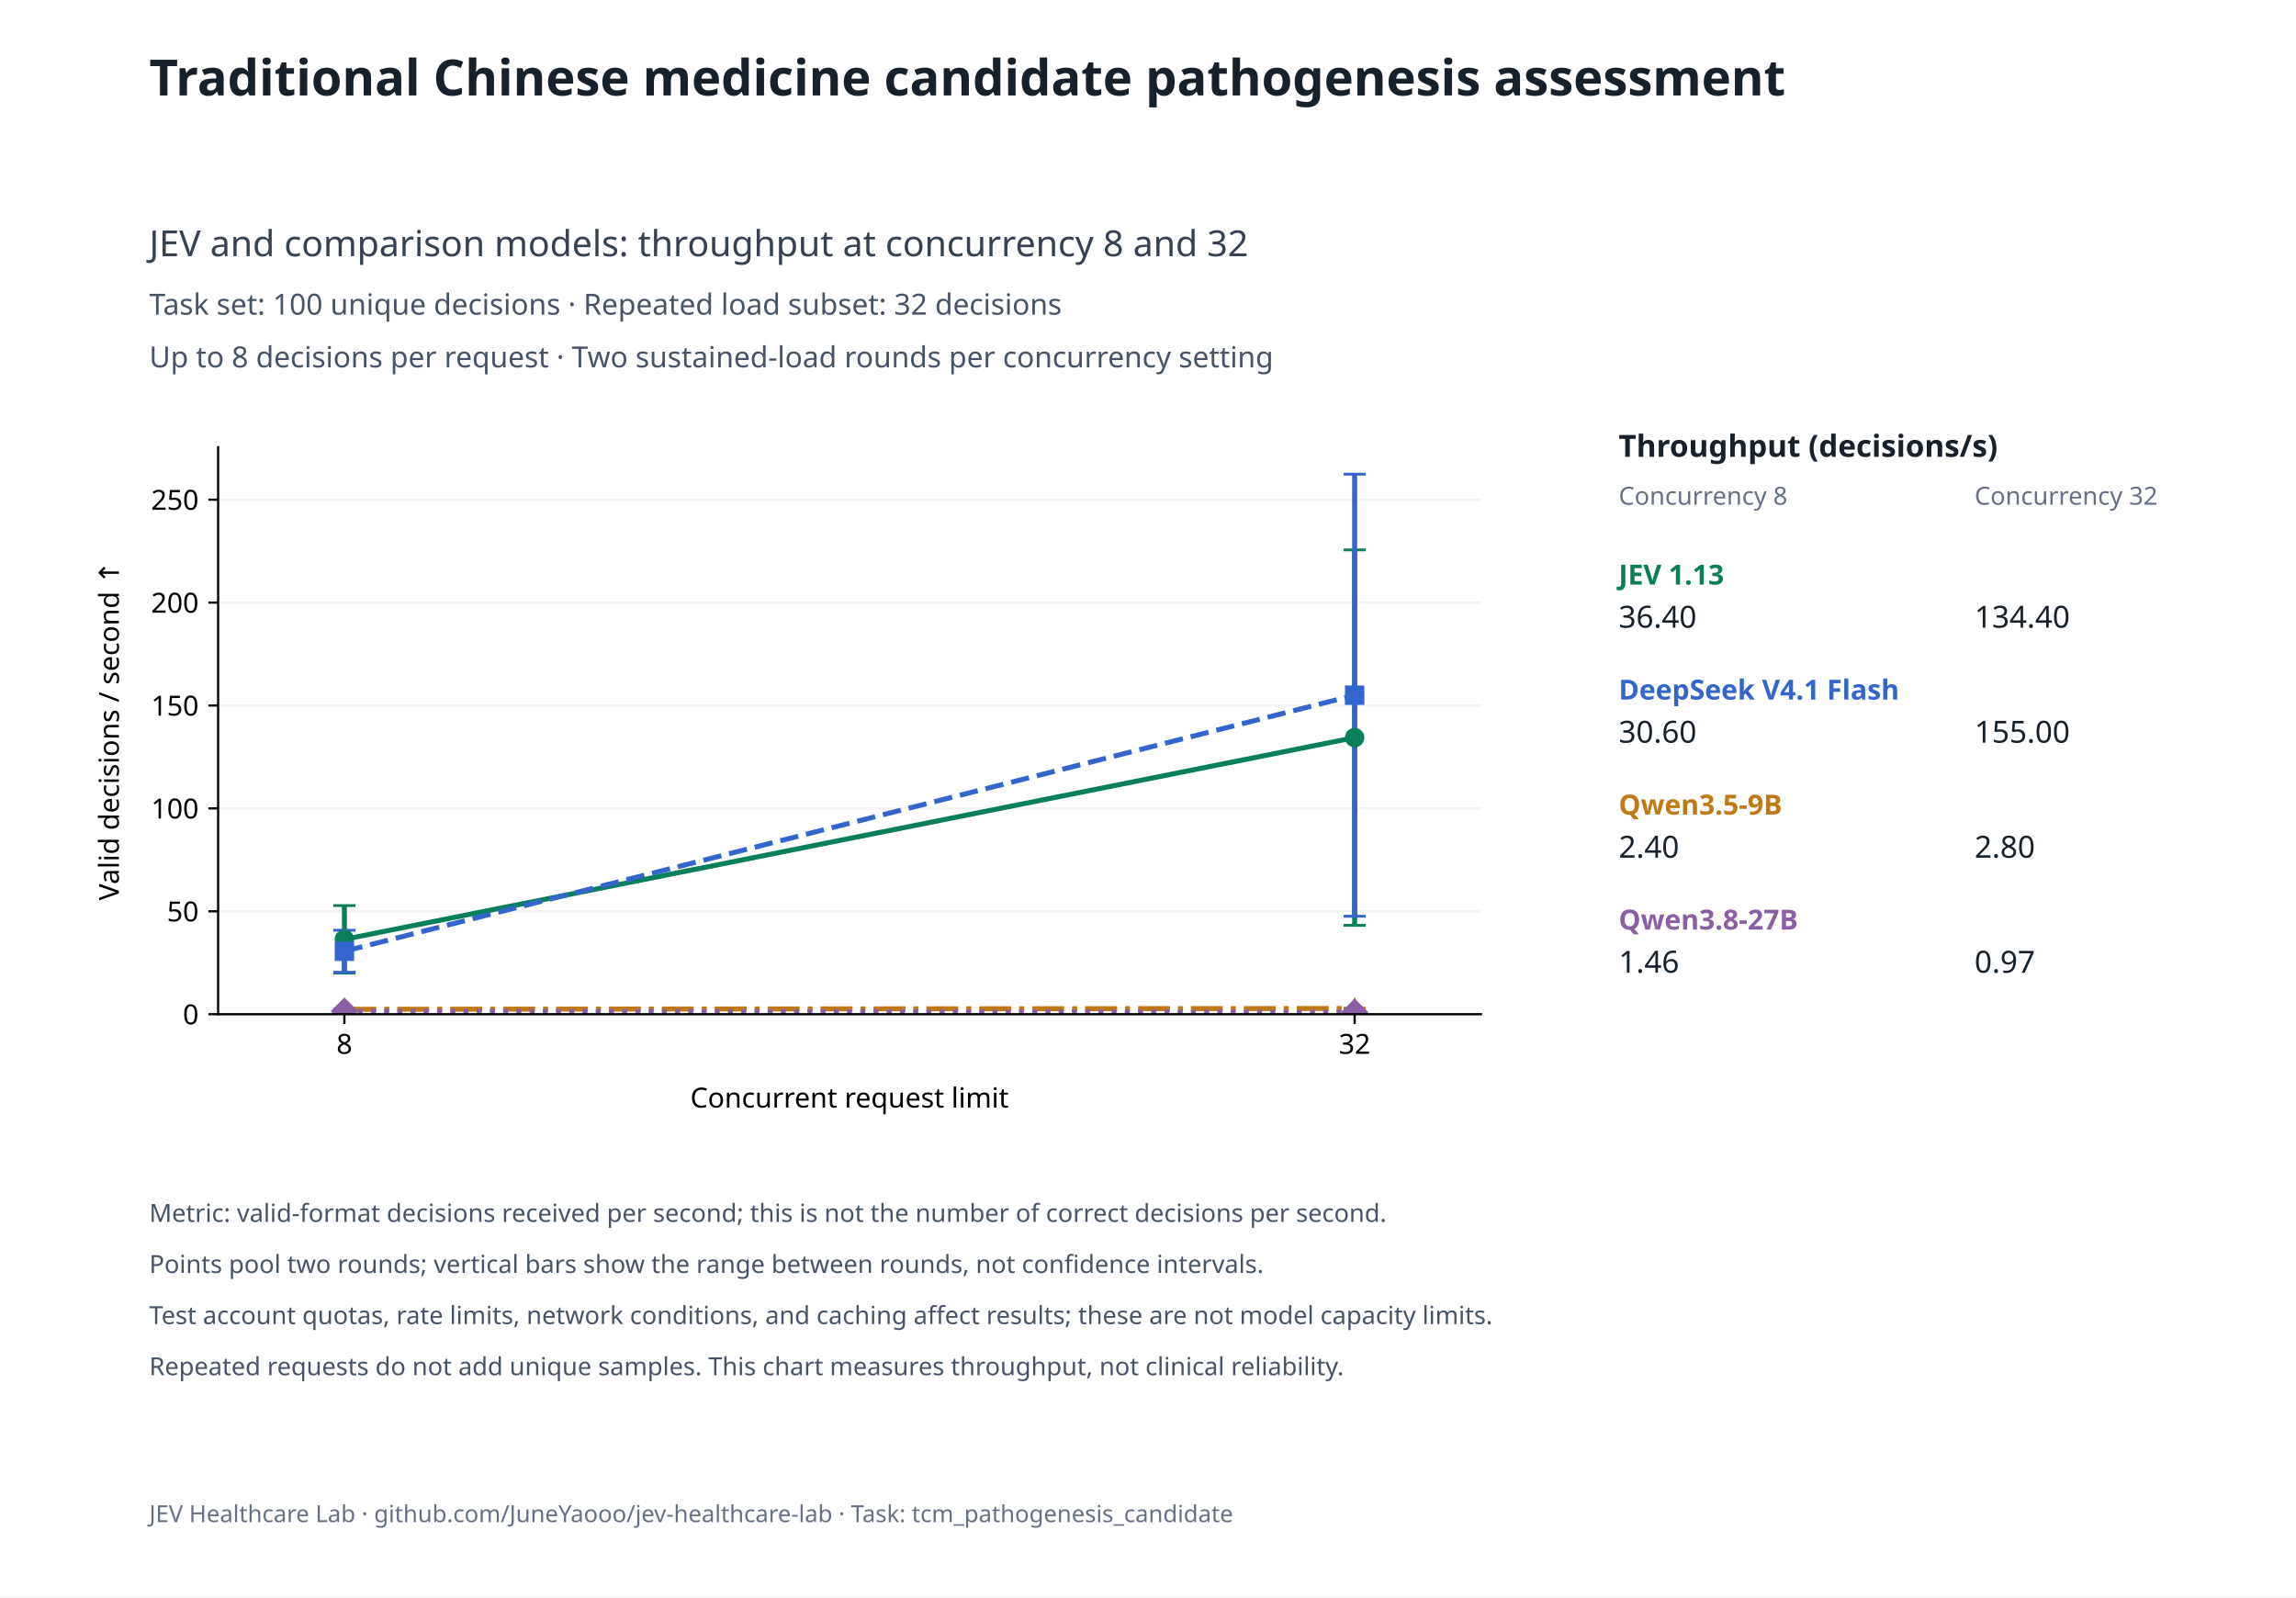
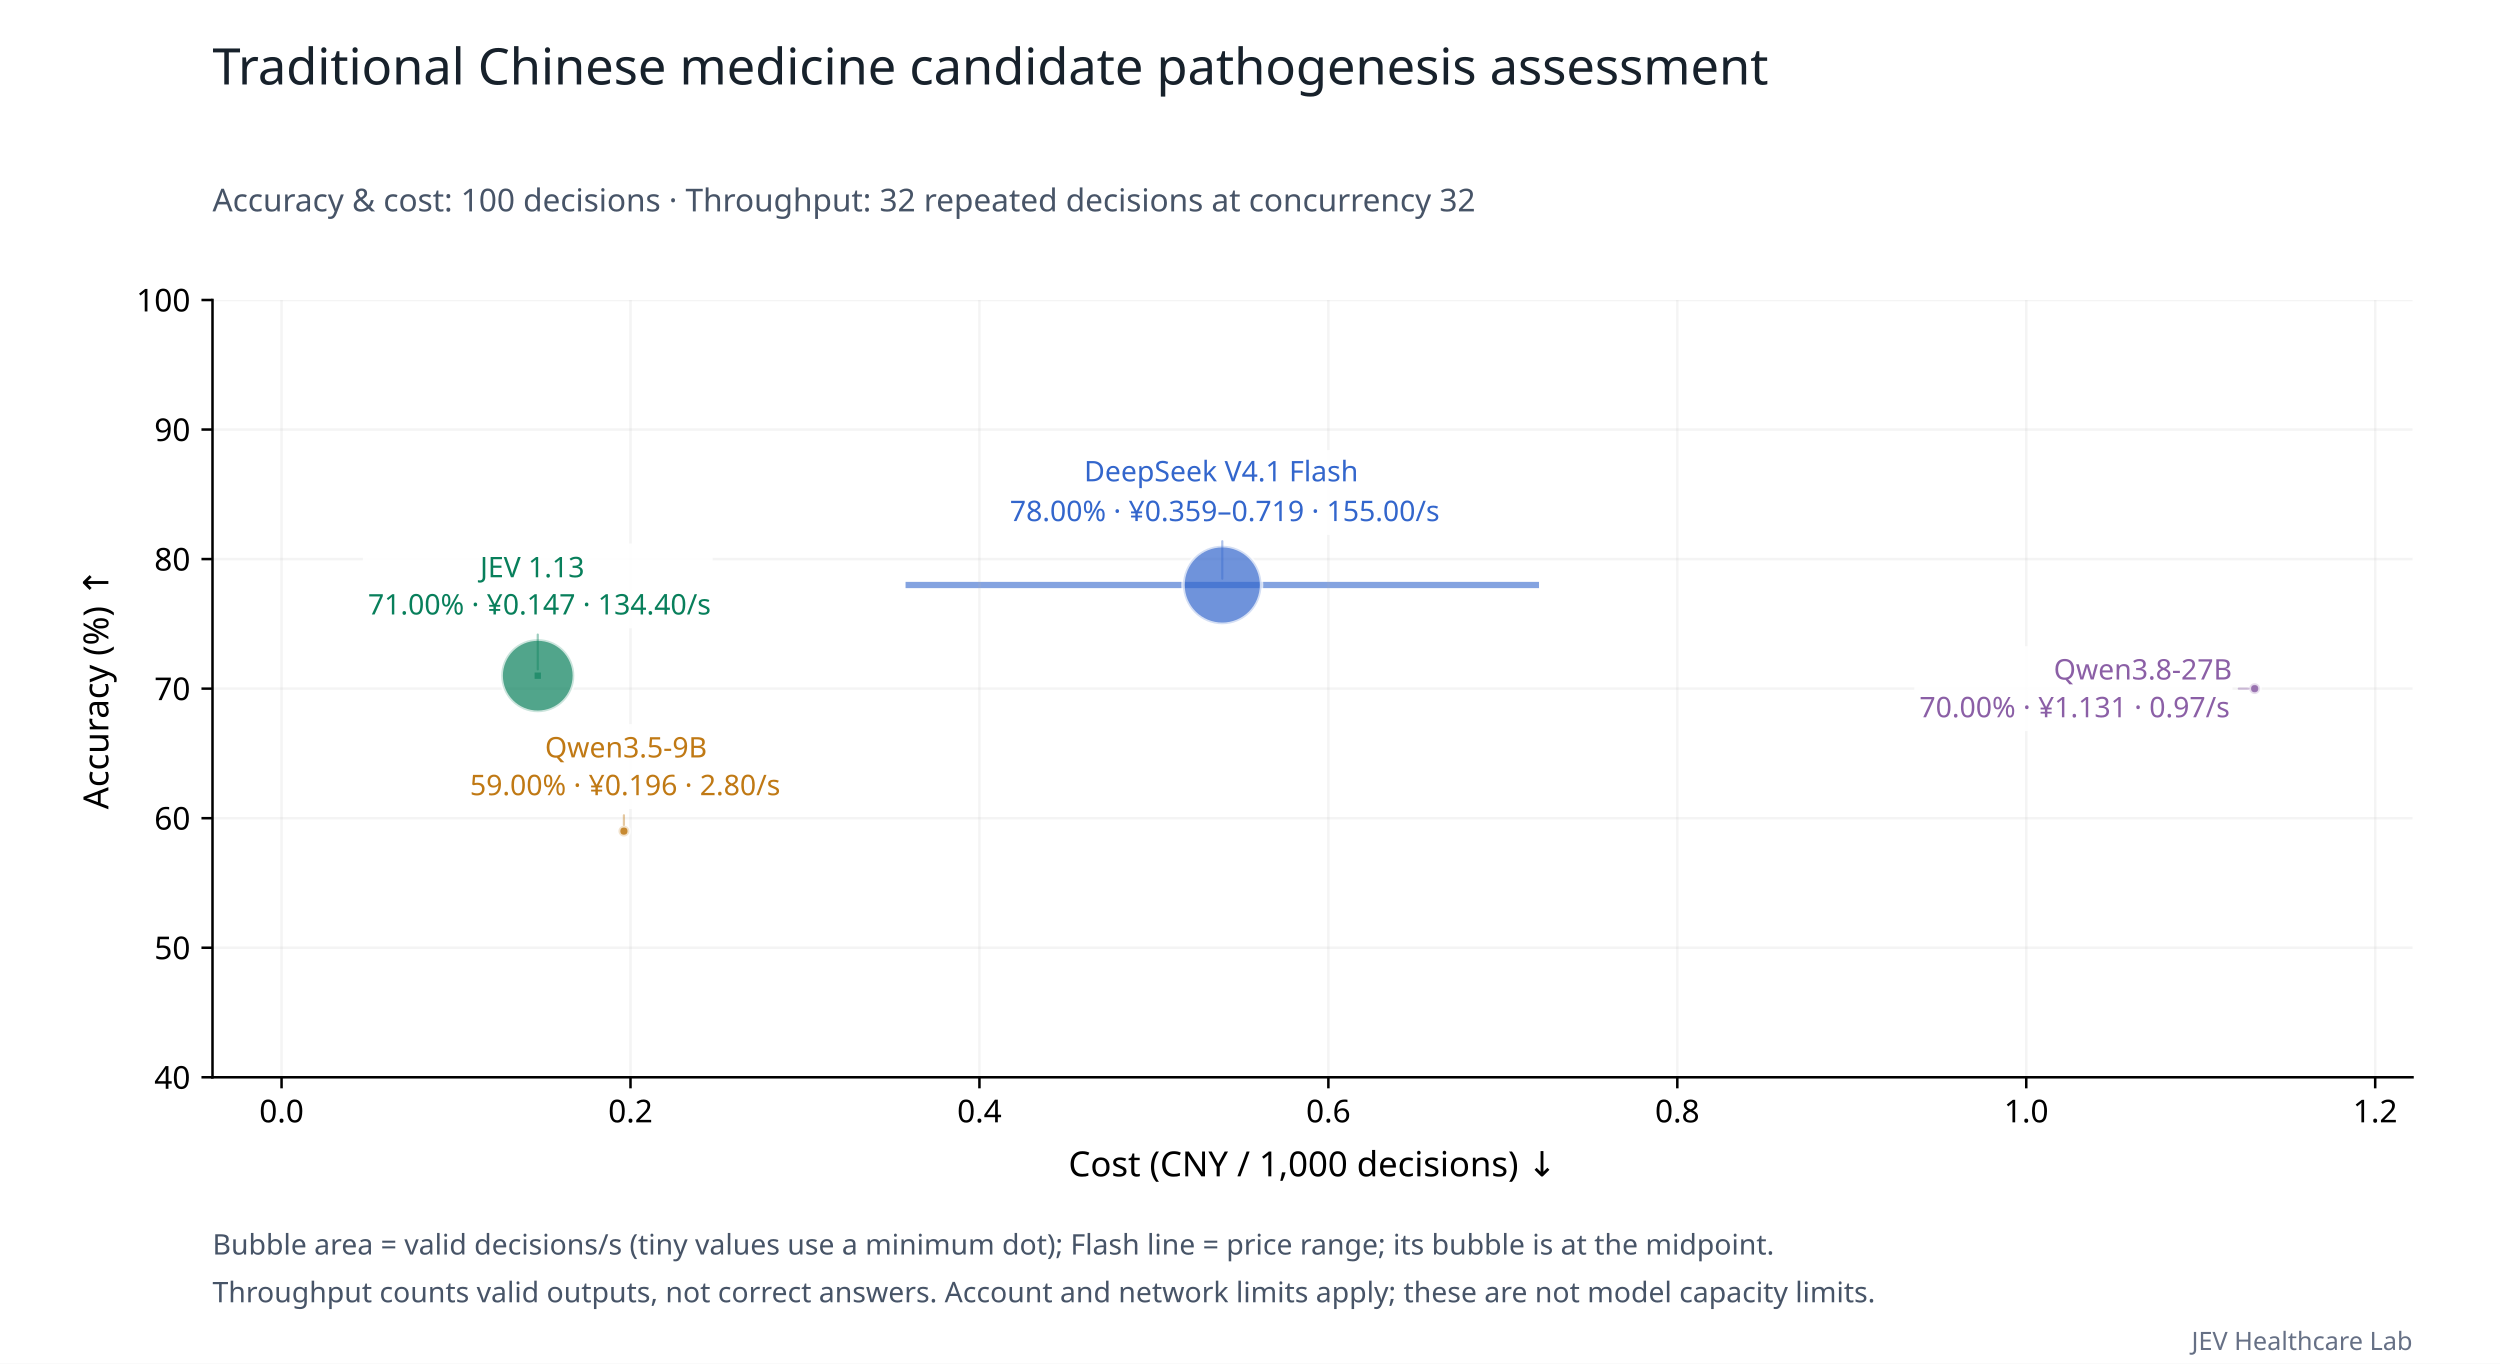
- <svg xmlns="http://www.w3.org/2000/svg" xmlns:xlink="http://www.w3.org/1999/xlink" width="828pt" height="576pt" viewBox="0 0 828 576" version="1.1">
+ <svg xmlns="http://www.w3.org/2000/svg" xmlns:xlink="http://www.w3.org/1999/xlink" width="792pt" height="432pt" viewBox="0 0 792 432" version="1.1">
  <defs>
    <style type="text/css">*{stroke-linejoin: round; stroke-linecap: butt}</style>
  </defs>
  <g id="figure_1">
    <g id="patch_1">
-       <path d="M 0 576 L 828 576 L 828 0 L 0 0 z " style="fill: #ffffff" />
+       <path d="M 0 432 L 792 432 L 792 0 L 0 0 z " style="fill: #ffffff" />
    </g>
    <g id="axes_1">
      <g id="patch_2">
-         <path d="M 78.66 365.76 L 534.06 365.76 L 534.06 161.28 L 78.66 161.28 z " style="fill: #ffffff" />
+         <path d="M 67.32 341.28 L 764.28 341.28 L 764.28 95.04 L 67.32 95.04 z " style="fill: #ffffff" />
+       </g>
+       <g id="line2d_1">
+         <path d="M 170.362 214.056 L 170.362 214.056 " clip-path="url(#pa20a630e25)" style="fill: none; stroke: #087f5b; stroke-opacity: 0.6; stroke-width: 2; stroke-linecap: square" />
+       </g>
+       <g id="line2d_2">
+         <path d="M 287.879 185.328 L 486.561 185.328 " clip-path="url(#pa20a630e25)" style="fill: none; stroke: #3366cc; stroke-opacity: 0.6; stroke-width: 2; stroke-linecap: square" />
+       </g>
+       <g id="line2d_3">
+         <path d="M 197.655 263.304 L 197.655 263.304 " clip-path="url(#pa20a630e25)" style="fill: none; stroke: #c07914; stroke-opacity: 0.6; stroke-width: 2; stroke-linecap: square" />
+       </g>
+       <g id="line2d_4">
+         <path d="M 714.274 218.16 L 714.274 218.16 " clip-path="url(#pa20a630e25)" style="fill: none; stroke: #8b5fa6; stroke-opacity: 0.6; stroke-width: 2; stroke-linecap: square" />
      </g>
      <g id="matplotlib.axis_1">
        <g id="xtick_1">
-           <g id="line2d_1">
+           <g id="line2d_5">
+             <path d="M 89.198 341.28 L 89.198 95.04 " clip-path="url(#pa20a630e25)" style="fill: none; stroke: #b0b0b0; stroke-opacity: 0.14; stroke-width: 0.8; stroke-linecap: square" />
+           </g>
+           <g id="line2d_6">
            <defs>
-               <path id="m64560e77fe" d="M 0 0 L 0 3.5 " style="stroke: #000000; stroke-width: 0.8" />
+               <path id="me2ccf7e45c" d="M 0 0 L 0 3.5 " style="stroke: #000000; stroke-width: 0.8" />
            </defs>
            <g>
-               <use xlink:href="#m64560e77fe" x="124.2" y="365.76" style="stroke: #000000; stroke-width: 0.8" />
+               <use xlink:href="#me2ccf7e45c" x="89.198" y="341.28" style="stroke: #000000; stroke-width: 0.8" />
            </g>
          </g>
          <g id="text_1">
-             <text style="font-size: 10px; font-family: 'Arial Unicode MS'; text-anchor: middle" x="124.2" y="380.04" transform="rotate(-0 124.2 380.0403)">8</text>
+             <text style="font-size: 10px; font-family: 'Arial Unicode MS'; text-anchor: middle" x="89.198" y="355.56" transform="rotate(-0 89.19767 355.5603)">0.0</text>
          </g>
        </g>
        <g id="xtick_2">
-           <g id="line2d_2">
-             <g>
-               <use xlink:href="#m64560e77fe" x="488.52" y="365.76" style="stroke: #000000; stroke-width: 0.8" />
+           <g id="line2d_7">
+             <path d="M 199.742 341.28 L 199.742 95.04 " clip-path="url(#pa20a630e25)" style="fill: none; stroke: #b0b0b0; stroke-opacity: 0.14; stroke-width: 0.8; stroke-linecap: square" />
+           </g>
+           <g id="line2d_8">
+             <g>
+               <use xlink:href="#me2ccf7e45c" x="199.742" y="341.28" style="stroke: #000000; stroke-width: 0.8" />
            </g>
          </g>
          <g id="text_2">
-             <text style="font-size: 10px; font-family: 'Arial Unicode MS'; text-anchor: middle" x="488.52" y="380.04" transform="rotate(-0 488.52 380.0403)">32</text>
-           </g>
-         </g>
-         <g id="text_3">
-           <text style="font-size: 10px; font-family: 'Arial Unicode MS'; text-anchor: middle" x="306.36" y="399.42" transform="rotate(-0 306.36 399.4202)">Concurrent request limit</text>
+             <text style="font-size: 10px; font-family: 'Arial Unicode MS'; text-anchor: middle" x="199.742" y="355.56" transform="rotate(-0 199.7416 355.5603)">0.2</text>
+           </g>
+         </g>
+         <g id="xtick_3">
+           <g id="line2d_9">
+             <path d="M 310.286 341.28 L 310.286 95.04 " clip-path="url(#pa20a630e25)" style="fill: none; stroke: #b0b0b0; stroke-opacity: 0.14; stroke-width: 0.8; stroke-linecap: square" />
+           </g>
+           <g id="line2d_10">
+             <g>
+               <use xlink:href="#me2ccf7e45c" x="310.286" y="341.28" style="stroke: #000000; stroke-width: 0.8" />
+             </g>
+           </g>
+           <g id="text_3">
+             <text style="font-size: 10px; font-family: 'Arial Unicode MS'; text-anchor: middle" x="310.286" y="355.56" transform="rotate(-0 310.2855 355.5603)">0.4</text>
+           </g>
+         </g>
+         <g id="xtick_4">
+           <g id="line2d_11">
+             <path d="M 420.829 341.28 L 420.829 95.04 " clip-path="url(#pa20a630e25)" style="fill: none; stroke: #b0b0b0; stroke-opacity: 0.14; stroke-width: 0.8; stroke-linecap: square" />
+           </g>
+           <g id="line2d_12">
+             <g>
+               <use xlink:href="#me2ccf7e45c" x="420.829" y="341.28" style="stroke: #000000; stroke-width: 0.8" />
+             </g>
+           </g>
+           <g id="text_4">
+             <text style="font-size: 10px; font-family: 'Arial Unicode MS'; text-anchor: middle" x="420.829" y="355.56" transform="rotate(-0 420.8295 355.5603)">0.6</text>
+           </g>
+         </g>
+         <g id="xtick_5">
+           <g id="line2d_13">
+             <path d="M 531.373 341.28 L 531.373 95.04 " clip-path="url(#pa20a630e25)" style="fill: none; stroke: #b0b0b0; stroke-opacity: 0.14; stroke-width: 0.8; stroke-linecap: square" />
+           </g>
+           <g id="line2d_14">
+             <g>
+               <use xlink:href="#me2ccf7e45c" x="531.373" y="341.28" style="stroke: #000000; stroke-width: 0.8" />
+             </g>
+           </g>
+           <g id="text_5">
+             <text style="font-size: 10px; font-family: 'Arial Unicode MS'; text-anchor: middle" x="531.373" y="355.56" transform="rotate(-0 531.3734 355.5603)">0.8</text>
+           </g>
+         </g>
+         <g id="xtick_6">
+           <g id="line2d_15">
+             <path d="M 641.917 341.28 L 641.917 95.04 " clip-path="url(#pa20a630e25)" style="fill: none; stroke: #b0b0b0; stroke-opacity: 0.14; stroke-width: 0.8; stroke-linecap: square" />
+           </g>
+           <g id="line2d_16">
+             <g>
+               <use xlink:href="#me2ccf7e45c" x="641.917" y="341.28" style="stroke: #000000; stroke-width: 0.8" />
+             </g>
+           </g>
+           <g id="text_6">
+             <text style="font-size: 10px; font-family: 'Arial Unicode MS'; text-anchor: middle" x="641.917" y="355.56" transform="rotate(-0 641.9174 355.5603)">1.0</text>
+           </g>
+         </g>
+         <g id="xtick_7">
+           <g id="line2d_17">
+             <path d="M 752.461 341.28 L 752.461 95.04 " clip-path="url(#pa20a630e25)" style="fill: none; stroke: #b0b0b0; stroke-opacity: 0.14; stroke-width: 0.8; stroke-linecap: square" />
+           </g>
+           <g id="line2d_18">
+             <g>
+               <use xlink:href="#me2ccf7e45c" x="752.461" y="341.28" style="stroke: #000000; stroke-width: 0.8" />
+             </g>
+           </g>
+           <g id="text_7">
+             <text style="font-size: 10px; font-family: 'Arial Unicode MS'; text-anchor: middle" x="752.461" y="355.56" transform="rotate(-0 752.4613 355.5603)">1.2</text>
+           </g>
+         </g>
+         <g id="text_8">
+           <text style="font-size: 11px; font-family: 'Arial Unicode MS'; text-anchor: middle" x="415.8" y="372.668" transform="rotate(-0 415.8 372.6682)">Cost (CNY / 1,000 decisions) ↓</text>
        </g>
      </g>
      <g id="matplotlib.axis_2">
        <g id="ytick_1">
-           <g id="line2d_3">
-             <path d="M 78.66 365.76 L 534.06 365.76 " clip-path="url(#p906064b72b)" style="fill: none; stroke: #b0b0b0; stroke-opacity: 0.16; stroke-width: 0.8; stroke-linecap: square" />
-           </g>
-           <g id="line2d_4">
+           <g id="line2d_19">
+             <path d="M 67.32 341.28 L 764.28 341.28 " clip-path="url(#pa20a630e25)" style="fill: none; stroke: #b0b0b0; stroke-opacity: 0.14; stroke-width: 0.8; stroke-linecap: square" />
+           </g>
+           <g id="line2d_20">
            <defs>
-               <path id="ma670b17e38" d="M 0 0 L -3.5 0 " style="stroke: #000000; stroke-width: 0.8" />
+               <path id="mc935e2b83b" d="M 0 0 L -3.5 0 " style="stroke: #000000; stroke-width: 0.8" />
            </defs>
            <g>
-               <use xlink:href="#ma670b17e38" x="78.66" y="365.76" style="stroke: #000000; stroke-width: 0.8" />
-             </g>
-           </g>
-           <g id="text_4">
-             <text style="font-size: 10px; font-family: 'Arial Unicode MS'; text-anchor: end" x="71.66" y="369.4" transform="rotate(-0 71.66 369.4001)">0</text>
+               <use xlink:href="#mc935e2b83b" x="67.32" y="341.28" style="stroke: #000000; stroke-width: 0.8" />
+             </g>
+           </g>
+           <g id="text_9">
+             <text style="font-size: 10px; font-family: 'Arial Unicode MS'; text-anchor: end" x="60.32" y="344.92" transform="rotate(-0 60.32 344.9201)">40</text>
          </g>
        </g>
        <g id="ytick_2">
-           <g id="line2d_5">
-             <path d="M 78.66 328.648 L 534.06 328.648 " clip-path="url(#p906064b72b)" style="fill: none; stroke: #b0b0b0; stroke-opacity: 0.16; stroke-width: 0.8; stroke-linecap: square" />
-           </g>
-           <g id="line2d_6">
-             <g>
-               <use xlink:href="#ma670b17e38" x="78.66" y="328.648" style="stroke: #000000; stroke-width: 0.8" />
-             </g>
-           </g>
-           <g id="text_5">
-             <text style="font-size: 10px; font-family: 'Arial Unicode MS'; text-anchor: end" x="71.66" y="332.288" transform="rotate(-0 71.66 332.2877)">50</text>
+           <g id="line2d_21">
+             <path d="M 67.32 300.24 L 764.28 300.24 " clip-path="url(#pa20a630e25)" style="fill: none; stroke: #b0b0b0; stroke-opacity: 0.14; stroke-width: 0.8; stroke-linecap: square" />
+           </g>
+           <g id="line2d_22">
+             <g>
+               <use xlink:href="#mc935e2b83b" x="67.32" y="300.24" style="stroke: #000000; stroke-width: 0.8" />
+             </g>
+           </g>
+           <g id="text_10">
+             <text style="font-size: 10px; font-family: 'Arial Unicode MS'; text-anchor: end" x="60.32" y="303.88" transform="rotate(-0 60.32 303.8801)">50</text>
          </g>
        </g>
        <g id="ytick_3">
-           <g id="line2d_7">
-             <path d="M 78.66 291.535 L 534.06 291.535 " clip-path="url(#p906064b72b)" style="fill: none; stroke: #b0b0b0; stroke-opacity: 0.16; stroke-width: 0.8; stroke-linecap: square" />
-           </g>
-           <g id="line2d_8">
-             <g>
-               <use xlink:href="#ma670b17e38" x="78.66" y="291.535" style="stroke: #000000; stroke-width: 0.8" />
-             </g>
-           </g>
-           <g id="text_6">
-             <text style="font-size: 10px; font-family: 'Arial Unicode MS'; text-anchor: end" x="71.66" y="295.175" transform="rotate(-0 71.66 295.1754)">100</text>
+           <g id="line2d_23">
+             <path d="M 67.32 259.2 L 764.28 259.2 " clip-path="url(#pa20a630e25)" style="fill: none; stroke: #b0b0b0; stroke-opacity: 0.14; stroke-width: 0.8; stroke-linecap: square" />
+           </g>
+           <g id="line2d_24">
+             <g>
+               <use xlink:href="#mc935e2b83b" x="67.32" y="259.2" style="stroke: #000000; stroke-width: 0.8" />
+             </g>
+           </g>
+           <g id="text_11">
+             <text style="font-size: 10px; font-family: 'Arial Unicode MS'; text-anchor: end" x="60.32" y="262.84" transform="rotate(-0 60.32 262.8401)">60</text>
          </g>
        </g>
        <g id="ytick_4">
-           <g id="line2d_9">
-             <path d="M 78.66 254.423 L 534.06 254.423 " clip-path="url(#p906064b72b)" style="fill: none; stroke: #b0b0b0; stroke-opacity: 0.16; stroke-width: 0.8; stroke-linecap: square" />
-           </g>
-           <g id="line2d_10">
-             <g>
-               <use xlink:href="#ma670b17e38" x="78.66" y="254.423" style="stroke: #000000; stroke-width: 0.8" />
-             </g>
-           </g>
-           <g id="text_7">
-             <text style="font-size: 10px; font-family: 'Arial Unicode MS'; text-anchor: end" x="71.66" y="258.063" transform="rotate(-0 71.66 258.063)">150</text>
+           <g id="line2d_25">
+             <path d="M 67.32 218.16 L 764.28 218.16 " clip-path="url(#pa20a630e25)" style="fill: none; stroke: #b0b0b0; stroke-opacity: 0.14; stroke-width: 0.8; stroke-linecap: square" />
+           </g>
+           <g id="line2d_26">
+             <g>
+               <use xlink:href="#mc935e2b83b" x="67.32" y="218.16" style="stroke: #000000; stroke-width: 0.8" />
+             </g>
+           </g>
+           <g id="text_12">
+             <text style="font-size: 10px; font-family: 'Arial Unicode MS'; text-anchor: end" x="60.32" y="221.8" transform="rotate(-0 60.32 221.8001)">70</text>
          </g>
        </g>
        <g id="ytick_5">
-           <g id="line2d_11">
-             <path d="M 78.66 217.31 L 534.06 217.31 " clip-path="url(#p906064b72b)" style="fill: none; stroke: #b0b0b0; stroke-opacity: 0.16; stroke-width: 0.8; stroke-linecap: square" />
-           </g>
-           <g id="line2d_12">
-             <g>
-               <use xlink:href="#ma670b17e38" x="78.66" y="217.31" style="stroke: #000000; stroke-width: 0.8" />
-             </g>
-           </g>
-           <g id="text_8">
-             <text style="font-size: 10px; font-family: 'Arial Unicode MS'; text-anchor: end" x="71.66" y="220.951" transform="rotate(-0 71.66 220.9506)">200</text>
+           <g id="line2d_27">
+             <path d="M 67.32 177.12 L 764.28 177.12 " clip-path="url(#pa20a630e25)" style="fill: none; stroke: #b0b0b0; stroke-opacity: 0.14; stroke-width: 0.8; stroke-linecap: square" />
+           </g>
+           <g id="line2d_28">
+             <g>
+               <use xlink:href="#mc935e2b83b" x="67.32" y="177.12" style="stroke: #000000; stroke-width: 0.8" />
+             </g>
+           </g>
+           <g id="text_13">
+             <text style="font-size: 10px; font-family: 'Arial Unicode MS'; text-anchor: end" x="60.32" y="180.76" transform="rotate(-0 60.32 180.7601)">80</text>
          </g>
        </g>
        <g id="ytick_6">
-           <g id="line2d_13">
-             <path d="M 78.66 180.198 L 534.06 180.198 " clip-path="url(#p906064b72b)" style="fill: none; stroke: #b0b0b0; stroke-opacity: 0.16; stroke-width: 0.8; stroke-linecap: square" />
-           </g>
-           <g id="line2d_14">
-             <g>
-               <use xlink:href="#ma670b17e38" x="78.66" y="180.198" style="stroke: #000000; stroke-width: 0.8" />
-             </g>
-           </g>
-           <g id="text_9">
-             <text style="font-size: 10px; font-family: 'Arial Unicode MS'; text-anchor: end" x="71.66" y="183.838" transform="rotate(-0 71.66 183.8382)">250</text>
-           </g>
-         </g>
-         <g id="text_10">
-           <text style="font-size: 10px; font-family: 'Arial Unicode MS'; text-anchor: middle" x="42.878" y="263.52" transform="rotate(-90 42.87758 263.52)">Valid decisions / second ↑</text>
-         </g>
-       </g>
-       <g id="LineCollection_1">
-         <path d="M 124.2 350.915 L 124.2 326.569 " clip-path="url(#p906064b72b)" style="fill: none; stroke: #087f5b; stroke-width: 1.8" />
-         <path d="M 488.52 333.695 L 488.52 198.309 " clip-path="url(#p906064b72b)" style="fill: none; stroke: #087f5b; stroke-width: 1.8" />
-       </g>
-       <g id="line2d_15">
+           <g id="line2d_29">
+             <path d="M 67.32 136.08 L 764.28 136.08 " clip-path="url(#pa20a630e25)" style="fill: none; stroke: #b0b0b0; stroke-opacity: 0.14; stroke-width: 0.8; stroke-linecap: square" />
+           </g>
+           <g id="line2d_30">
+             <g>
+               <use xlink:href="#mc935e2b83b" x="67.32" y="136.08" style="stroke: #000000; stroke-width: 0.8" />
+             </g>
+           </g>
+           <g id="text_14">
+             <text style="font-size: 10px; font-family: 'Arial Unicode MS'; text-anchor: end" x="60.32" y="139.72" transform="rotate(-0 60.32 139.7201)">90</text>
+           </g>
+         </g>
+         <g id="ytick_7">
+           <g id="line2d_31">
+             <path d="M 67.32 95.04 L 764.28 95.04 " clip-path="url(#pa20a630e25)" style="fill: none; stroke: #b0b0b0; stroke-opacity: 0.14; stroke-width: 0.8; stroke-linecap: square" />
+           </g>
+           <g id="line2d_32">
+             <g>
+               <use xlink:href="#mc935e2b83b" x="67.32" y="95.04" style="stroke: #000000; stroke-width: 0.8" />
+             </g>
+           </g>
+           <g id="text_15">
+             <text style="font-size: 10px; font-family: 'Arial Unicode MS'; text-anchor: end" x="60.32" y="98.68" transform="rotate(-0 60.32 98.68014)">100</text>
+           </g>
+         </g>
+         <g id="text_16">
+           <text style="font-size: 11px; font-family: 'Arial Unicode MS'; text-anchor: middle" x="34.327" y="218.16" transform="rotate(-90 34.32719 218.16)">Accuracy (%) ↑</text>
+         </g>
+       </g>
+       <g id="patch_3">
+         <path d="M 67.32 341.28 L 67.32 95.04 " style="fill: none; stroke: #000000; stroke-width: 0.8; stroke-linejoin: miter; stroke-linecap: square" />
+       </g>
+       <g id="patch_4">
+         <path d="M 67.32 341.28 L 764.28 341.28 " style="fill: none; stroke: #000000; stroke-width: 0.8; stroke-linejoin: miter; stroke-linecap: square" />
+       </g>
+       <g id="PathCollection_1">
        <defs>
-           <path id="m819bd84134" d="M 4 0 L -4 -0 " style="stroke: #087f5b" />
+           <path id="m970aa55b9f" d="M 0 11.593 C 3.075 11.593 6.024 10.372 8.198 8.198 C 10.372 6.024 11.593 3.075 11.593 0 C 11.593 -3.075 10.372 -6.024 8.198 -8.198 C 6.024 -10.372 3.075 -11.593 0 -11.593 C -3.075 -11.593 -6.024 -10.372 -8.198 -8.198 C -10.372 -6.024 -11.593 -3.075 -11.593 0 C -11.593 3.075 -10.372 6.024 -8.198 8.198 C -6.024 10.372 -3.075 11.593 0 11.593 z " style="stroke: #ffffff; stroke-opacity: 0.7; stroke-width: 1.1" />
        </defs>
-         <g clip-path="url(#p906064b72b)">
-           <use xlink:href="#m819bd84134" x="124.2" y="350.915" style="fill: #087f5b; stroke: #087f5b" />
-           <use xlink:href="#m819bd84134" x="488.52" y="333.695" style="fill: #087f5b; stroke: #087f5b" />
-         </g>
-       </g>
-       <g id="line2d_16">
-         <g clip-path="url(#p906064b72b)">
-           <use xlink:href="#m819bd84134" x="124.2" y="326.569" style="fill: #087f5b; stroke: #087f5b" />
-           <use xlink:href="#m819bd84134" x="488.52" y="198.309" style="fill: #087f5b; stroke: #087f5b" />
-         </g>
-       </g>
-       <g id="LineCollection_2">
-         <path d="M 124.2 350.618 L 124.2 335.476 " clip-path="url(#p906064b72b)" style="fill: none; stroke: #3366cc; stroke-width: 1.8" />
-         <path d="M 488.52 330.429 L 488.52 170.994 " clip-path="url(#p906064b72b)" style="fill: none; stroke: #3366cc; stroke-width: 1.8" />
-       </g>
-       <g id="line2d_17">
+         <g clip-path="url(#pa20a630e25)">
+           <use xlink:href="#m970aa55b9f" x="170.362" y="214.056" style="fill: #087f5b; fill-opacity: 0.7; stroke: #ffffff; stroke-opacity: 0.7; stroke-width: 1.1" />
+         </g>
+       </g>
+       <g id="PathCollection_2">
        <defs>
-           <path id="m5a43b8c782" d="M 4 0 L -4 -0 " style="stroke: #3366cc" />
+           <path id="m59259fd89d" d="M 0 12.45 C 3.302 12.45 6.469 11.138 8.803 8.803 C 11.138 6.469 12.45 3.302 12.45 0 C 12.45 -3.302 11.138 -6.469 8.803 -8.803 C 6.469 -11.138 3.302 -12.45 0 -12.45 C -3.302 -12.45 -6.469 -11.138 -8.803 -8.803 C -11.138 -6.469 -12.45 -3.302 -12.45 0 C -12.45 3.302 -11.138 6.469 -8.803 8.803 C -6.469 11.138 -3.302 12.45 0 12.45 z " style="stroke: #ffffff; stroke-opacity: 0.7; stroke-width: 1.1" />
        </defs>
-         <g clip-path="url(#p906064b72b)">
-           <use xlink:href="#m5a43b8c782" x="124.2" y="350.618" style="fill: #3366cc; stroke: #3366cc" />
-           <use xlink:href="#m5a43b8c782" x="488.52" y="330.429" style="fill: #3366cc; stroke: #3366cc" />
-         </g>
-       </g>
-       <g id="line2d_18">
-         <g clip-path="url(#p906064b72b)">
-           <use xlink:href="#m5a43b8c782" x="124.2" y="335.476" style="fill: #3366cc; stroke: #3366cc" />
-           <use xlink:href="#m5a43b8c782" x="488.52" y="170.994" style="fill: #3366cc; stroke: #3366cc" />
-         </g>
-       </g>
-       <g id="LineCollection_3">
-         <path d="M 124.2 363.979 L 124.2 363.979 " clip-path="url(#p906064b72b)" style="fill: none; stroke: #c07914; stroke-width: 1.8" />
-         <path d="M 488.52 363.682 L 488.52 363.682 " clip-path="url(#p906064b72b)" style="fill: none; stroke: #c07914; stroke-width: 1.8" />
-       </g>
-       <g id="line2d_19">
+         <g clip-path="url(#pa20a630e25)">
+           <use xlink:href="#m59259fd89d" x="387.22" y="185.328" style="fill: #3366cc; fill-opacity: 0.7; stroke: #ffffff; stroke-opacity: 0.7; stroke-width: 1.1" />
+         </g>
+       </g>
+       <g id="PathCollection_3">
        <defs>
-           <path id="mdda885c5fa" d="M 4 0 L -4 -0 " style="stroke: #c07914" />
+           <path id="m20bff80fe6" d="M 0 1.732 C 0.459 1.732 0.9 1.55 1.225 1.225 C 1.55 0.9 1.732 0.459 1.732 0 C 1.732 -0.459 1.55 -0.9 1.225 -1.225 C 0.9 -1.55 0.459 -1.732 0 -1.732 C -0.459 -1.732 -0.9 -1.55 -1.225 -1.225 C -1.55 -0.9 -1.732 -0.459 -1.732 0 C -1.732 0.459 -1.55 0.9 -1.225 1.225 C -0.9 1.55 -0.459 1.732 0 1.732 z " style="stroke: #ffffff; stroke-opacity: 0.7; stroke-width: 1.1" />
        </defs>
-         <g clip-path="url(#p906064b72b)">
-           <use xlink:href="#mdda885c5fa" x="124.2" y="363.979" style="fill: #c07914; stroke: #c07914" />
-           <use xlink:href="#mdda885c5fa" x="488.52" y="363.682" style="fill: #c07914; stroke: #c07914" />
-         </g>
-       </g>
-       <g id="line2d_20">
-         <g clip-path="url(#p906064b72b)">
-           <use xlink:href="#mdda885c5fa" x="124.2" y="363.979" style="fill: #c07914; stroke: #c07914" />
-           <use xlink:href="#mdda885c5fa" x="488.52" y="363.682" style="fill: #c07914; stroke: #c07914" />
-         </g>
-       </g>
-       <g id="LineCollection_4">
-         <path d="M 124.2 364.796 L 124.2 364.555 " clip-path="url(#p906064b72b)" style="fill: none; stroke: #8b5fa6; stroke-width: 1.8" />
-         <path d="M 488.52 365.278 L 488.52 364.796 " clip-path="url(#p906064b72b)" style="fill: none; stroke: #8b5fa6; stroke-width: 1.8" />
-       </g>
-       <g id="line2d_21">
+         <g clip-path="url(#pa20a630e25)">
+           <use xlink:href="#m20bff80fe6" x="197.655" y="263.304" style="fill: #c07914; fill-opacity: 0.7; stroke: #ffffff; stroke-opacity: 0.7; stroke-width: 1.1" />
+         </g>
+       </g>
+       <g id="PathCollection_4">
        <defs>
-           <path id="mfae97d7d95" d="M 4 0 L -4 -0 " style="stroke: #8b5fa6" />
+           <path id="m0a18eec533" d="M 0 1.732 C 0.459 1.732 0.9 1.55 1.225 1.225 C 1.55 0.9 1.732 0.459 1.732 0 C 1.732 -0.459 1.55 -0.9 1.225 -1.225 C 0.9 -1.55 0.459 -1.732 0 -1.732 C -0.459 -1.732 -0.9 -1.55 -1.225 -1.225 C -1.55 -0.9 -1.732 -0.459 -1.732 0 C -1.732 0.459 -1.55 0.9 -1.225 1.225 C -0.9 1.55 -0.459 1.732 0 1.732 z " style="stroke: #ffffff; stroke-opacity: 0.7; stroke-width: 1.1" />
        </defs>
-         <g clip-path="url(#p906064b72b)">
-           <use xlink:href="#mfae97d7d95" x="124.2" y="364.796" style="fill: #8b5fa6; stroke: #8b5fa6" />
-           <use xlink:href="#mfae97d7d95" x="488.52" y="365.278" style="fill: #8b5fa6; stroke: #8b5fa6" />
-         </g>
-       </g>
-       <g id="line2d_22">
-         <g clip-path="url(#p906064b72b)">
-           <use xlink:href="#mfae97d7d95" x="124.2" y="364.555" style="fill: #8b5fa6; stroke: #8b5fa6" />
-           <use xlink:href="#mfae97d7d95" x="488.52" y="364.796" style="fill: #8b5fa6; stroke: #8b5fa6" />
-         </g>
-       </g>
-       <g id="line2d_23">
-         <path d="M 124.2 338.742 L 488.52 266.002 " clip-path="url(#p906064b72b)" style="fill: none; stroke: #087f5b; stroke-width: 1.8; stroke-linecap: square" />
-         <defs>
-           <path id="m4acdfabb94" d="M 0 3 C 0.796 3 1.559 2.684 2.121 2.121 C 2.684 1.559 3 0.796 3 0 C 3 -0.796 2.684 -1.559 2.121 -2.121 C 1.559 -2.684 0.796 -3 0 -3 C -0.796 -3 -1.559 -2.684 -2.121 -2.121 C -2.684 -1.559 -3 -0.796 -3 0 C -3 0.796 -2.684 1.559 -2.121 2.121 C -1.559 2.684 -0.796 3 0 3 z " style="stroke: #087f5b" />
-         </defs>
-         <g clip-path="url(#p906064b72b)">
-           <use xlink:href="#m4acdfabb94" x="124.2" y="338.742" style="fill: #087f5b; stroke: #087f5b" />
-           <use xlink:href="#m4acdfabb94" x="488.52" y="266.002" style="fill: #087f5b; stroke: #087f5b" />
-         </g>
-       </g>
-       <g id="line2d_24">
-         <path d="M 124.2 343.047 L 488.52 250.712 " clip-path="url(#p906064b72b)" style="fill: none; stroke-dasharray: 6.66,2.88; stroke-dashoffset: 0; stroke: #3366cc; stroke-width: 1.8" />
-         <defs>
-           <path id="m36b020658d" d="M -3 3 L 3 3 L 3 -3 L -3 -3 z " style="stroke: #3366cc; stroke-linejoin: miter" />
-         </defs>
-         <g clip-path="url(#p906064b72b)">
-           <use xlink:href="#m36b020658d" x="124.2" y="343.047" style="fill: #3366cc; stroke: #3366cc; stroke-linejoin: miter" />
-           <use xlink:href="#m36b020658d" x="488.52" y="250.712" style="fill: #3366cc; stroke: #3366cc; stroke-linejoin: miter" />
-         </g>
-       </g>
-       <g id="line2d_25">
-         <path d="M 124.2 363.979 L 488.52 363.682 " clip-path="url(#p906064b72b)" style="fill: none; stroke-dasharray: 11.52,2.88,1.8,2.88; stroke-dashoffset: 0; stroke: #c07914; stroke-width: 1.8" />
-         <defs>
-           <path id="ma908ff14b9" d="M 0 -3 L -3 3 L 3 3 z " style="stroke: #c07914; stroke-linejoin: miter" />
-         </defs>
-         <g clip-path="url(#p906064b72b)">
-           <use xlink:href="#ma908ff14b9" x="124.2" y="363.979" style="fill: #c07914; stroke: #c07914; stroke-linejoin: miter" />
-           <use xlink:href="#ma908ff14b9" x="488.52" y="363.682" style="fill: #c07914; stroke: #c07914; stroke-linejoin: miter" />
-         </g>
-       </g>
-       <g id="line2d_26">
-         <path d="M 124.2 364.675 L 488.52 365.037 " clip-path="url(#p906064b72b)" style="fill: none; stroke-dasharray: 1.8,2.97; stroke-dashoffset: 0; stroke: #8b5fa6; stroke-width: 1.8" />
-         <defs>
-           <path id="mb3fc8da2fa" d="M -0 4.243 L 4.243 0 L 0 -4.243 L -4.243 -0 z " style="stroke: #8b5fa6; stroke-linejoin: miter" />
-         </defs>
-         <g clip-path="url(#p906064b72b)">
-           <use xlink:href="#mb3fc8da2fa" x="124.2" y="364.675" style="fill: #8b5fa6; stroke: #8b5fa6; stroke-linejoin: miter" />
-           <use xlink:href="#mb3fc8da2fa" x="488.52" y="365.037" style="fill: #8b5fa6; stroke: #8b5fa6; stroke-linejoin: miter" />
-         </g>
-       </g>
-       <g id="patch_3">
-         <path d="M 78.66 365.76 L 78.66 161.28 " style="fill: none; stroke: #000000; stroke-width: 0.8; stroke-linejoin: miter; stroke-linecap: square" />
-       </g>
-       <g id="patch_4">
-         <path d="M 78.66 365.76 L 534.06 365.76 " style="fill: none; stroke: #000000; stroke-width: 0.8; stroke-linejoin: miter; stroke-linecap: square" />
-       </g>
-     </g>
-     <g id="text_11">
-       <text style="font-weight: 700; font-size: 18px; font-family: 'Arial Unicode MS'; text-anchor: start; fill: #17212b" x="53.82" y="34.416" transform="rotate(-0 53.82 34.41649)">Traditional Chinese medicine candidate pathogenesis assessment</text>
-     </g>
-     <g id="text_12">
-       <text style="font-size: 13px; font-family: 'Arial Unicode MS'; text-anchor: start; fill: #364152" x="53.82" y="92.408" transform="rotate(-0 53.82 92.40836)">JEV and comparison models: throughput at concurrency 8 and 32</text>
-     </g>
-     <g id="text_13">
-       <text style="font-size: 10.5px; font-family: 'Arial Unicode MS'; text-anchor: start; fill: #475467" x="53.82" y="113.472" transform="rotate(-0 53.82 113.472)">Task set: 100 unique decisions · Repeated load subset: 32 decisions</text>
-     </g>
-     <g id="text_14">
-       <text style="font-size: 10.5px; font-family: 'Arial Unicode MS'; text-anchor: start; fill: #475467" x="53.82" y="132.48" transform="rotate(-0 53.82 132.48)">Up to 8 decisions per request · Two sustained-load rounds per concurrency setting</text>
-     </g>
-     <g id="text_15">
-       <text style="font-weight: 700; font-size: 11px; font-family: 'Arial Unicode MS'; text-anchor: start; fill: #17212b" x="583.74" y="164.736" transform="rotate(-0 583.74 164.736)">Throughput (decisions/s)</text>
-     </g>
-     <g id="text_16">
-       <text style="font-size: 9px; font-family: 'Arial Unicode MS'; text-anchor: start; fill: #667085" x="583.74" y="182.016" transform="rotate(-0 583.74 182.016)">Concurrency 8</text>
-     </g>
-     <g id="text_17">
-       <text style="font-size: 9px; font-family: 'Arial Unicode MS'; text-anchor: start; fill: #667085" x="712.08" y="182.016" transform="rotate(-0 712.08 182.016)">Concurrency 32</text>
-     </g>
-     <g id="text_18">
-       <text style="font-weight: 700; font-size: 10px; font-family: 'Arial Unicode MS'; text-anchor: start; fill: #087f5b" x="583.74" y="210.816" transform="rotate(-0 583.74 210.816)">JEV 1.13</text>
-     </g>
-     <g id="text_19">
-       <text style="font-size: 11px; font-family: 'Arial Unicode MS'; text-anchor: start; fill: #17212b" x="583.74" y="226.368" transform="rotate(-0 583.74 226.368)">36.40</text>
-     </g>
-     <g id="text_20">
-       <text style="font-size: 11px; font-family: 'Arial Unicode MS'; text-anchor: start; fill: #17212b" x="712.08" y="226.368" transform="rotate(-0 712.08 226.368)">134.40</text>
+         <g clip-path="url(#pa20a630e25)">
+           <use xlink:href="#m0a18eec533" x="714.274" y="218.16" style="fill: #8b5fa6; fill-opacity: 0.7; stroke: #ffffff; stroke-opacity: 0.7; stroke-width: 1.1" />
+         </g>
+       </g>
+       <g id="patch_5">
+         <path d="M 170.362 201.039 Q 170.362 206.548 170.362 212.057 " style="fill: none; opacity: 0.4; stroke: #087f5b; stroke-width: 0.7; stroke-linecap: round" />
+       </g>
+       <g id="text_17">
+         <g id="patch_6">
+           <path d="M 116.575 199.043 L 224.149 199.043 Q 225.769 199.043 225.769 197.423 L 225.769 173.786 Q 225.769 172.166 224.149 172.166 L 116.575 172.166 Q 114.955 172.166 114.955 173.786 L 114.955 197.423 Q 114.955 199.043 116.575 199.043 z " style="fill: #ffffff; opacity: 0.9" />
+         </g>
+         <text style="font-size: 9px; font-family: 'Arial Unicode MS'; fill: #087f5b" transform="translate(152.1008 182.8766)">JEV 1.13</text>
+         <text style="font-size: 9px; font-family: 'Arial Unicode MS'; fill: #087f5b" transform="translate(116.5747 194.6685)">71.00% · ¥0.147 · 134.40/s</text>
+       </g>
+       <g id="patch_7">
+         <path d="M 387.22 171.464 Q 387.22 177.396 387.22 183.328 " style="fill: none; opacity: 0.4; stroke: #3366cc; stroke-width: 0.7; stroke-linecap: round" />
+       </g>
+       <g id="text_18">
+         <g id="patch_8">
+           <path d="M 319.923 169.458 L 454.517 169.458 Q 456.137 169.458 456.137 167.838 L 456.137 144.201 Q 456.137 142.581 454.517 142.581 L 319.923 142.581 Q 318.303 142.581 318.303 144.201 L 318.303 167.838 Q 318.303 169.458 319.923 169.458 z " style="fill: #ffffff; opacity: 0.9" />
+         </g>
+         <text style="font-size: 9px; font-family: 'Arial Unicode MS'; fill: #3366cc" transform="translate(343.4461 152.4895)">DeepSeek V4.1 Flash</text>
+         <text style="font-size: 9px; font-family: 'Arial Unicode MS'; fill: #3366cc" transform="translate(319.9231 165.0837)">78.00% · ¥0.359–0.719 · 155.00/s</text>
+       </g>
+       <g id="patch_9">
+         <path d="M 197.655 258.284 Q 197.655 259.796 197.655 261.309 " style="fill: none; opacity: 0.4; stroke: #c07914; stroke-width: 0.7; stroke-linecap: round" />
+       </g>
+       <g id="text_19">
+         <g id="patch_10">
+           <path d="M 148.873 256.284 L 246.437 256.284 Q 248.057 256.284 248.057 254.664 L 248.057 231.027 Q 248.057 229.407 246.437 229.407 L 148.873 229.407 Q 147.253 229.407 147.253 231.027 L 147.253 254.664 Q 147.253 256.284 148.873 256.284 z " style="fill: #ffffff; opacity: 0.9" />
+         </g>
+         <text style="font-size: 9px; font-family: 'Arial Unicode MS'; fill: #c07914" transform="translate(172.6428 239.9595)">Qwen3.5-9B</text>
+         <text style="font-size: 9px; font-family: 'Arial Unicode MS'; fill: #c07914" transform="translate(148.873 251.9096)">59.00% · ¥0.196 · 2.80/s</text>
+       </g>
+       <g id="patch_11">
+         <path d="M 709.252 218.16 Q 710.765 218.16 712.278 218.16 " style="fill: none; opacity: 0.4; stroke: #8b5fa6; stroke-width: 0.7; stroke-linecap: round" />
+       </g>
+       <g id="text_20">
+         <g id="patch_12">
+           <path d="M 608.07 231.599 L 705.634 231.599 Q 707.254 231.599 707.254 229.979 L 707.254 206.341 Q 707.254 204.721 705.634 204.721 L 608.07 204.721 Q 606.45 204.721 606.45 206.341 L 606.45 229.979 Q 606.45 231.599 608.07 231.599 z " style="fill: #ffffff; opacity: 0.9" />
+         </g>
+         <text style="font-size: 9px; font-family: 'Arial Unicode MS'; fill: #8b5fa6" transform="translate(650.6045 215.2741)">Qwen3.8-27B</text>
+         <text style="font-size: 9px; font-family: 'Arial Unicode MS'; fill: #8b5fa6" transform="translate(608.0697 227.2242)">70.00% · ¥1.131 · 0.97/s</text>
+       </g>
    </g>
    <g id="text_21">
-       <text style="font-weight: 700; font-size: 10px; font-family: 'Arial Unicode MS'; text-anchor: start; fill: #3366cc" x="583.74" y="252.288" transform="rotate(-0 583.74 252.288)">DeepSeek V4.1 Flash</text>
+       <text style="font-size: 16px; font-family: 'Arial Unicode MS'; text-anchor: start; fill: #17212b" x="67.32" y="26.768" transform="rotate(-0 67.32 26.76844)">Traditional Chinese medicine candidate pathogenesis assessment</text>
    </g>
    <g id="text_22">
-       <text style="font-size: 11px; font-family: 'Arial Unicode MS'; text-anchor: start; fill: #17212b" x="583.74" y="267.84" transform="rotate(-0 583.74 267.84)">30.60</text>
+       <text style="font-size: 10px; font-family: 'Arial Unicode MS'; text-anchor: start; fill: #475467" x="67.32" y="66.96" transform="rotate(-0 67.32 66.96)">Accuracy &amp; cost: 100 decisions · Throughput: 32 repeated decisions at concurrency 32</text>
    </g>
    <g id="text_23">
-       <text style="font-size: 11px; font-family: 'Arial Unicode MS'; text-anchor: start; fill: #17212b" x="712.08" y="267.84" transform="rotate(-0 712.08 267.84)">155.00</text>
+       <text style="font-size: 9px; font-family: 'Arial Unicode MS'; text-anchor: start; fill: #475467" x="67.32" y="397.44" transform="rotate(-0 67.32 397.44)">Bubble area = valid decisions/s (tiny values use a minimum dot); Flash line = price range; its bubble is at the midpoint.</text>
    </g>
    <g id="text_24">
-       <text style="font-weight: 700; font-size: 10px; font-family: 'Arial Unicode MS'; text-anchor: start; fill: #c07914" x="583.74" y="293.76" transform="rotate(-0 583.74 293.76)">Qwen3.5-9B</text>
+       <text style="font-size: 9px; font-family: 'Arial Unicode MS'; text-anchor: start; fill: #475467" x="67.32" y="412.56" transform="rotate(-0 67.32 412.56)">Throughput counts valid outputs, not correct answers. Account and network limits apply; these are not model capacity limits.</text>
    </g>
    <g id="text_25">
-       <text style="font-size: 11px; font-family: 'Arial Unicode MS'; text-anchor: start; fill: #17212b" x="583.74" y="309.312" transform="rotate(-0 583.74 309.312)">2.40</text>
-     </g>
-     <g id="text_26">
-       <text style="font-size: 11px; font-family: 'Arial Unicode MS'; text-anchor: start; fill: #17212b" x="712.08" y="309.312" transform="rotate(-0 712.08 309.312)">2.80</text>
-     </g>
-     <g id="text_27">
-       <text style="font-weight: 700; font-size: 10px; font-family: 'Arial Unicode MS'; text-anchor: start; fill: #8b5fa6" x="583.74" y="335.232" transform="rotate(-0 583.74 335.232)">Qwen3.8-27B</text>
-     </g>
-     <g id="text_28">
-       <text style="font-size: 11px; font-family: 'Arial Unicode MS'; text-anchor: start; fill: #17212b" x="583.74" y="350.784" transform="rotate(-0 583.74 350.784)">1.46</text>
-     </g>
-     <g id="text_29">
-       <text style="font-size: 11px; font-family: 'Arial Unicode MS'; text-anchor: start; fill: #17212b" x="712.08" y="350.784" transform="rotate(-0 712.08 350.784)">0.97</text>
-     </g>
-     <g id="text_30">
-       <text style="font-size: 9px; font-family: 'Arial Unicode MS'; text-anchor: start; fill: #475467" x="53.82" y="440.64" transform="rotate(-0 53.82 440.64)">Metric: valid-format decisions received per second; this is not the number of correct decisions per second.</text>
-     </g>
-     <g id="text_31">
-       <text style="font-size: 9px; font-family: 'Arial Unicode MS'; text-anchor: start; fill: #475467" x="53.82" y="459.072" transform="rotate(-0 53.82 459.072)">Points pool two rounds; vertical bars show the range between rounds, not confidence intervals.</text>
-     </g>
-     <g id="text_32">
-       <text style="font-size: 9px; font-family: 'Arial Unicode MS'; text-anchor: start; fill: #475467" x="53.82" y="477.504" transform="rotate(-0 53.82 477.504)">Test account quotas, rate limits, network conditions, and caching affect results; these are not model capacity limits.</text>
-     </g>
-     <g id="text_33">
-       <text style="font-size: 9px; font-family: 'Arial Unicode MS'; text-anchor: start; fill: #475467" x="53.82" y="495.936" transform="rotate(-0 53.82 495.936)">Repeated requests do not add unique samples. This chart measures throughput, not clinical reliability.</text>
-     </g>
-     <g id="text_34">
      <a xlink:href="https://github.com/JuneYaooo/jev-healthcare-lab/blob/main/docs/tasks/tcm_pathogenesis_candidate.md" target="_blank">
-         <text style="font-size: 8.5px; font-family: 'Arial Unicode MS'; text-anchor: start; fill: #667085" x="53.82" y="548.928" transform="rotate(-0 53.82 548.928)">JEV Healthcare Lab · github.com/JuneYaooo/jev-healthcare-lab · Task: tcm_pathogenesis_candidate</text>
+         <text style="font-size: 8px; font-family: 'Arial Unicode MS'; text-anchor: end; fill: #667085" x="764.28" y="427.68" transform="rotate(-0 764.28 427.68)">JEV Healthcare Lab</text>
      </a>
    </g>
  </g>
  <defs>
-     <clipPath id="p906064b72b">
-       <rect x="78.66" y="161.28" width="455.4" height="204.48" />
+     <clipPath id="pa20a630e25">
+       <rect x="67.32" y="95.04" width="696.96" height="246.24" />
    </clipPath>
  </defs>
</svg>
